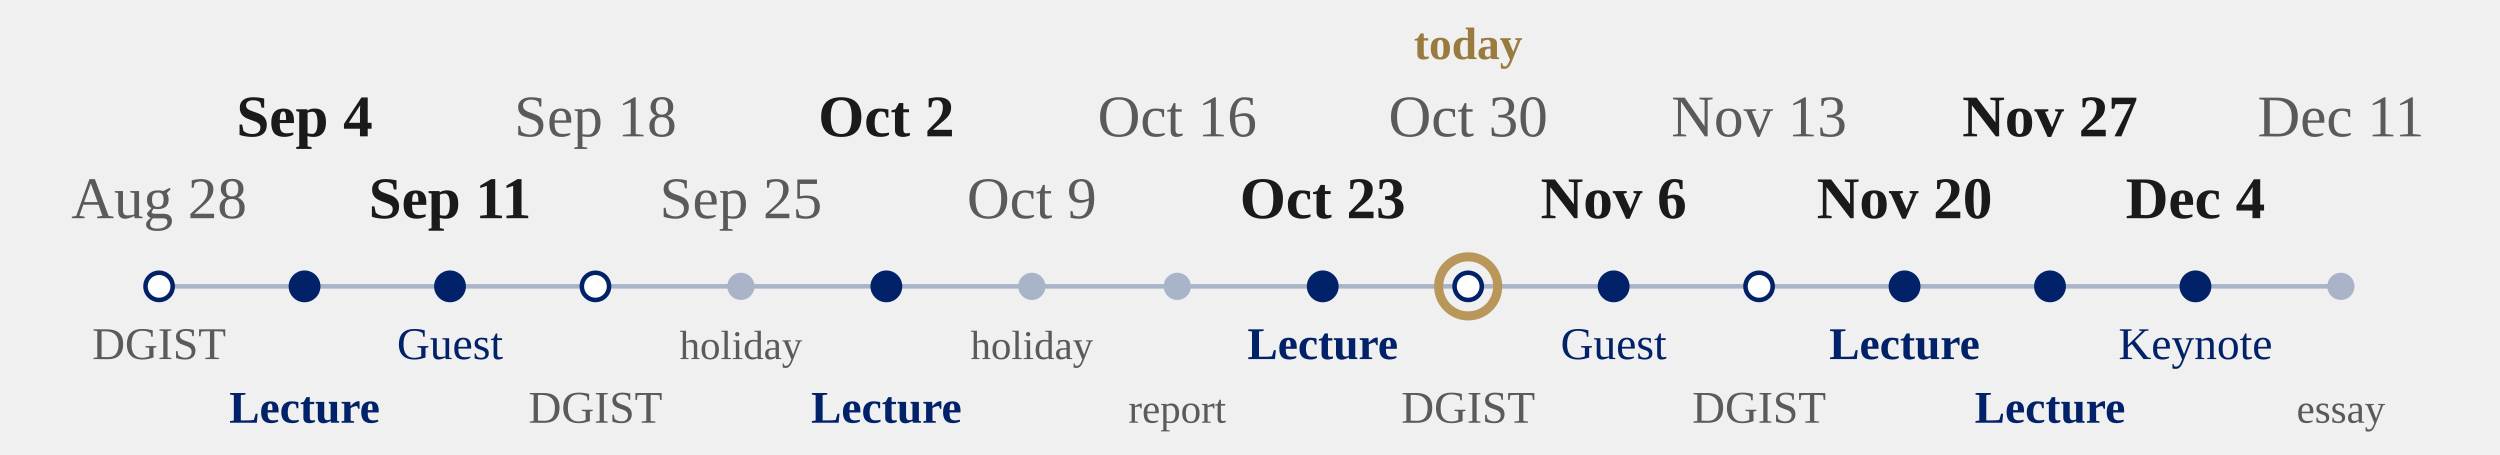
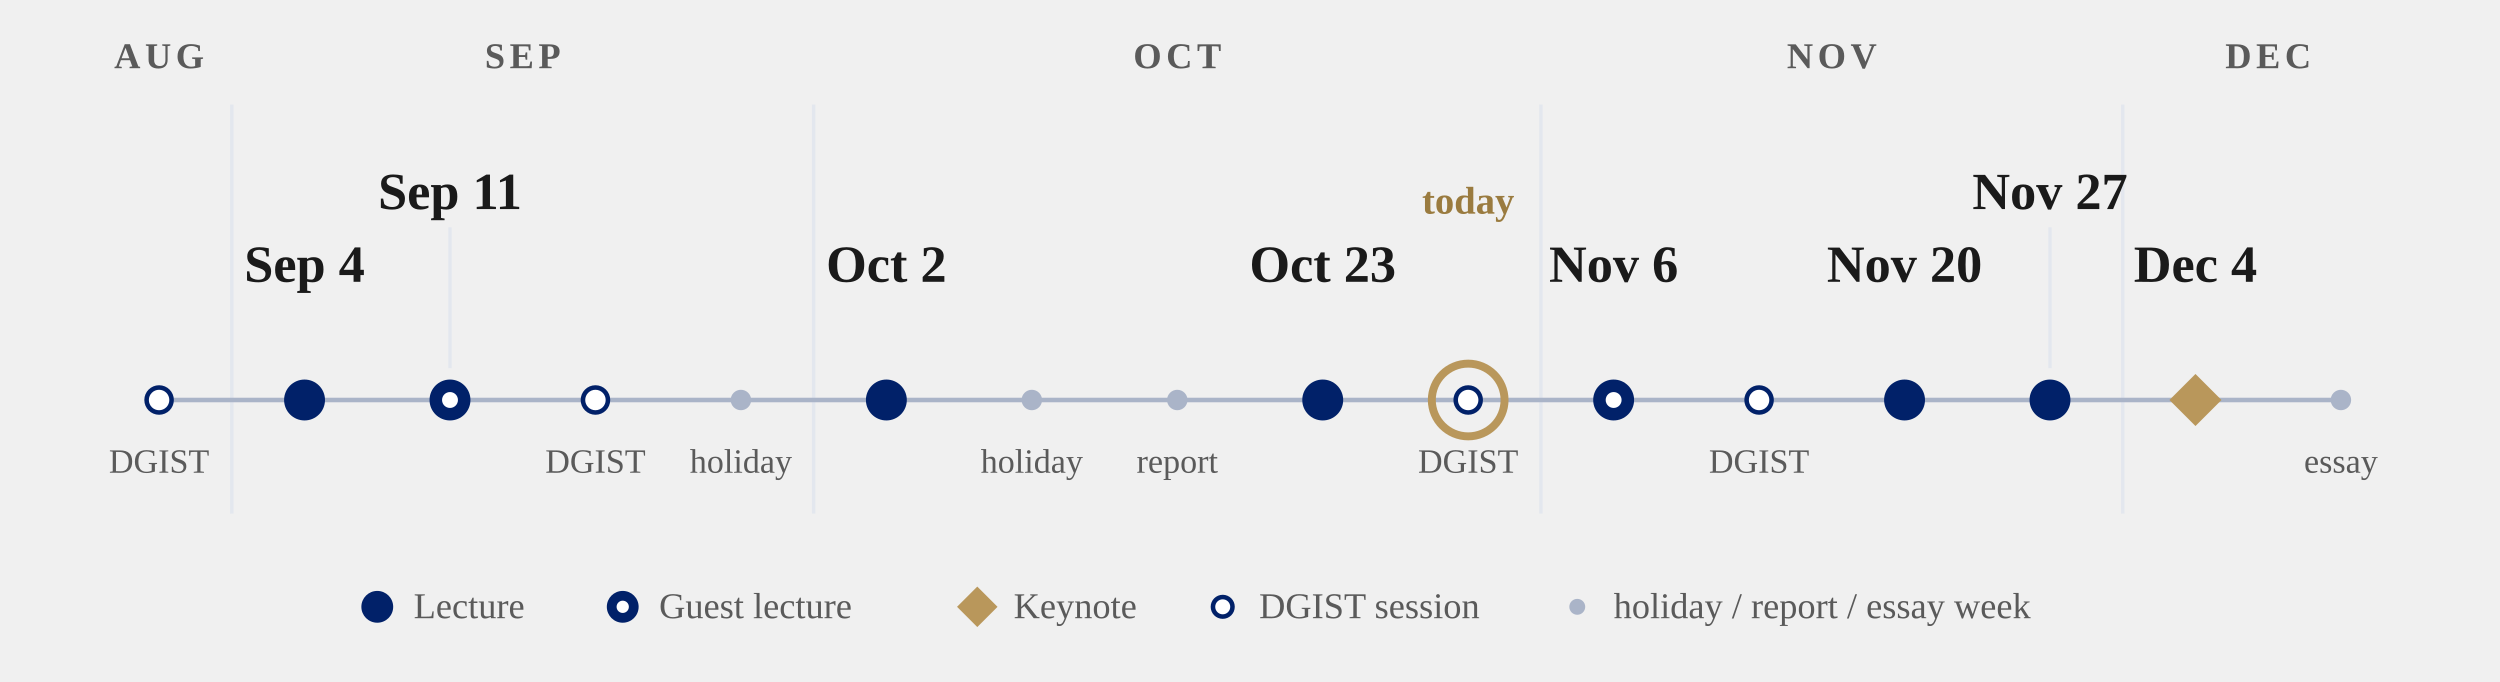
- <svg xmlns="http://www.w3.org/2000/svg" viewBox="0 0 1100 200" class="semester-map-svg" role="img" aria-label="Semester timeline, week 10 highlighted" style="font-family:inherit">
-   <line x1="70.0" y1="126" x2="1030.0" y2="126" stroke="#aab4c8" stroke-width="2" />
-   <circle cx="70.0" cy="126" r="6" fill="#fff" stroke="#012169" stroke-width="2" />
-   <text x="70.0" y="96" font-size="26" font-weight="400" text-anchor="middle" fill="#5a5a5a" class="date">Aug 28</text>
-   <text x="70.0" y="158" font-size="20" text-anchor="middle" fill="#5a5a5a" class="tag">DGIST</text>
-   <circle cx="134.0" cy="126" r="7" fill="#012169" />
-   <text x="134.0" y="60" font-size="26" font-weight="700" text-anchor="middle" fill="#1a1a1a" class="date">Sep 4</text>
-   <text x="134.0" y="186" font-size="20" font-weight="700" text-anchor="middle" fill="#012169" class="tag">Lecture</text>
-   <circle cx="198.0" cy="126" r="7" fill="#012169" />
-   <text x="198.0" y="96" font-size="26" font-weight="700" text-anchor="middle" fill="#1a1a1a" class="date">Sep 11</text>
-   <text x="198.0" y="158" font-size="20" text-anchor="middle" fill="#012169" class="tag">Guest</text>
-   <circle cx="262.0" cy="126" r="6" fill="#fff" stroke="#012169" stroke-width="2" />
-   <text x="262.0" y="60" font-size="26" font-weight="400" text-anchor="middle" fill="#5a5a5a" class="date">Sep 18</text>
-   <text x="262.0" y="186" font-size="20" text-anchor="middle" fill="#5a5a5a" class="tag">DGIST</text>
-   <circle cx="326.0" cy="126" r="6" fill="#aab4c8" />
-   <text x="326.0" y="96" font-size="26" font-weight="400" text-anchor="middle" fill="#5a5a5a" class="date">Sep 25</text>
-   <text x="326.0" y="158" font-size="18" text-anchor="middle" fill="#5a5a5a" class="tag">holiday</text>
-   <circle cx="390.0" cy="126" r="7" fill="#012169" />
-   <text x="390.0" y="60" font-size="26" font-weight="700" text-anchor="middle" fill="#1a1a1a" class="date">Oct 2</text>
-   <text x="390.0" y="186" font-size="20" font-weight="700" text-anchor="middle" fill="#012169" class="tag">Lecture</text>
-   <circle cx="454.0" cy="126" r="6" fill="#aab4c8" />
-   <text x="454.0" y="96" font-size="26" font-weight="400" text-anchor="middle" fill="#5a5a5a" class="date">Oct 9</text>
-   <text x="454.0" y="158" font-size="18" text-anchor="middle" fill="#5a5a5a" class="tag">holiday</text>
-   <circle cx="518.0" cy="126" r="6" fill="#aab4c8" />
-   <text x="518.0" y="60" font-size="26" font-weight="400" text-anchor="middle" fill="#5a5a5a" class="date">Oct 16</text>
-   <text x="518.0" y="186" font-size="18" text-anchor="middle" fill="#5a5a5a" class="tag">report</text>
-   <circle cx="582.0" cy="126" r="7" fill="#012169" />
-   <text x="582.0" y="96" font-size="26" font-weight="700" text-anchor="middle" fill="#1a1a1a" class="date">Oct 23</text>
-   <text x="582.0" y="158" font-size="20" font-weight="700" text-anchor="middle" fill="#012169" class="tag">Lecture</text>
-   <circle cx="646.0" cy="126" r="6" fill="#fff" stroke="#012169" stroke-width="2" />
-   <circle cx="646.0" cy="126" r="13" fill="none" stroke="#B9975B" stroke-width="4" class="today-ring" />
-   <text x="646.0" y="26" font-size="20" font-weight="700" text-anchor="middle" fill="#9A7B3F" class="today-tag">today</text>
-   <text x="646.0" y="60" font-size="26" font-weight="400" text-anchor="middle" fill="#5a5a5a" class="date">Oct 30</text>
-   <text x="646.0" y="186" font-size="20" text-anchor="middle" fill="#5a5a5a" class="tag">DGIST</text>
-   <circle cx="710.0" cy="126" r="7" fill="#012169" />
-   <text x="710.0" y="96" font-size="26" font-weight="700" text-anchor="middle" fill="#1a1a1a" class="date">Nov 6</text>
-   <text x="710.0" y="158" font-size="20" text-anchor="middle" fill="#012169" class="tag">Guest</text>
-   <circle cx="774.0" cy="126" r="6" fill="#fff" stroke="#012169" stroke-width="2" />
-   <text x="774.0" y="60" font-size="26" font-weight="400" text-anchor="middle" fill="#5a5a5a" class="date">Nov 13</text>
-   <text x="774.0" y="186" font-size="20" text-anchor="middle" fill="#5a5a5a" class="tag">DGIST</text>
-   <circle cx="838.0" cy="126" r="7" fill="#012169" />
-   <text x="838.0" y="96" font-size="26" font-weight="700" text-anchor="middle" fill="#1a1a1a" class="date">Nov 20</text>
-   <text x="838.0" y="158" font-size="20" font-weight="700" text-anchor="middle" fill="#012169" class="tag">Lecture</text>
-   <circle cx="902.0" cy="126" r="7" fill="#012169" />
-   <text x="902.0" y="60" font-size="26" font-weight="700" text-anchor="middle" fill="#1a1a1a" class="date">Nov 27</text>
-   <text x="902.0" y="186" font-size="20" font-weight="700" text-anchor="middle" fill="#012169" class="tag">Lecture</text>
-   <circle cx="966.0" cy="126" r="7" fill="#012169" />
-   <text x="966.0" y="96" font-size="26" font-weight="700" text-anchor="middle" fill="#1a1a1a" class="date">Dec 4</text>
-   <text x="966.0" y="158" font-size="20" text-anchor="middle" fill="#012169" class="tag">Keynote</text>
-   <circle cx="1030.0" cy="126" r="6" fill="#aab4c8" />
-   <text x="1030.0" y="60" font-size="26" font-weight="400" text-anchor="middle" fill="#5a5a5a" class="date">Dec 11</text>
-   <text x="1030.0" y="186" font-size="18" text-anchor="middle" fill="#5a5a5a" class="tag">essay</text>
+ <svg xmlns="http://www.w3.org/2000/svg" viewBox="0 0 1100 300" class="semester-map-svg" role="img" aria-label="Semester timeline, week 10 highlighted" style="font-family:inherit">
+   <text x="70.0" y="30" font-size="16" font-weight="600" letter-spacing="2" text-anchor="middle" fill="#5a5a5a" class="month">AUG</text>
+   <text x="230.0" y="30" font-size="16" font-weight="600" letter-spacing="2" text-anchor="middle" fill="#5a5a5a" class="month">SEP</text>
+   <text x="518.0" y="30" font-size="16" font-weight="600" letter-spacing="2" text-anchor="middle" fill="#5a5a5a" class="month">OCT</text>
+   <text x="806.0" y="30" font-size="16" font-weight="600" letter-spacing="2" text-anchor="middle" fill="#5a5a5a" class="month">NOV</text>
+   <text x="998.0" y="30" font-size="16" font-weight="600" letter-spacing="2" text-anchor="middle" fill="#5a5a5a" class="month">DEC</text>
+   <line x1="102.0" y1="46" x2="102.0" y2="226" stroke="#e3e7ee" stroke-width="1.5" class="month-rule" />
+   <line x1="358.0" y1="46" x2="358.0" y2="226" stroke="#e3e7ee" stroke-width="1.5" class="month-rule" />
+   <line x1="678.0" y1="46" x2="678.0" y2="226" stroke="#e3e7ee" stroke-width="1.5" class="month-rule" />
+   <line x1="934.0" y1="46" x2="934.0" y2="226" stroke="#e3e7ee" stroke-width="1.5" class="month-rule" />
+   <line x1="70.0" y1="176" x2="1030.0" y2="176" stroke="#aab4c8" stroke-width="2" class="baseline" />
+   <circle class="dot" cx="70.0" cy="176" r="5.5" fill="#fff" stroke="#012169" stroke-width="2" />
+   <text x="70.0" y="208" font-size="15" text-anchor="middle" fill="#5a5a5a" class="tag">DGIST</text>
+   <circle class="dot" cx="134.0" cy="176" r="9.0" fill="#012169" />
+   <text x="134.0" y="124" font-size="23" font-weight="700" text-anchor="middle" fill="#1a1a1a" class="date">Sep 4</text>
+   <circle class="dot" cx="198.0" cy="176" r="9.0" fill="#012169" />
+   <circle cx="198.0" cy="176" r="3.5" fill="#fff" />
+   <line x1="198.0" y1="100" x2="198.0" y2="162" stroke="#e3e7ee" stroke-width="1.5" class="date-rule" />
+   <text x="198.0" y="92" font-size="23" font-weight="700" text-anchor="middle" fill="#1a1a1a" class="date">Sep 11</text>
+   <circle class="dot" cx="262.0" cy="176" r="5.5" fill="#fff" stroke="#012169" stroke-width="2" />
+   <text x="262.0" y="208" font-size="15" text-anchor="middle" fill="#5a5a5a" class="tag">DGIST</text>
+   <circle class="dot" cx="326.0" cy="176" r="4.5" fill="#aab4c8" />
+   <text x="326.0" y="208" font-size="15" text-anchor="middle" fill="#5a5a5a" class="tag">holiday</text>
+   <circle class="dot" cx="390.0" cy="176" r="9.0" fill="#012169" />
+   <text x="390.0" y="124" font-size="23" font-weight="700" text-anchor="middle" fill="#1a1a1a" class="date">Oct 2</text>
+   <circle class="dot" cx="454.0" cy="176" r="4.5" fill="#aab4c8" />
+   <text x="454.0" y="208" font-size="15" text-anchor="middle" fill="#5a5a5a" class="tag">holiday</text>
+   <circle class="dot" cx="518.0" cy="176" r="4.5" fill="#aab4c8" />
+   <text x="518.0" y="208" font-size="15" text-anchor="middle" fill="#5a5a5a" class="tag">report</text>
+   <circle class="dot" cx="582.0" cy="176" r="9.0" fill="#012169" />
+   <text x="582.0" y="124" font-size="23" font-weight="700" text-anchor="middle" fill="#1a1a1a" class="date">Oct 23</text>
+   <circle class="dot" cx="646.0" cy="176" r="5.5" fill="#fff" stroke="#012169" stroke-width="2" />
+   <circle cx="646.0" cy="176" r="16" fill="none" stroke="#B9975B" stroke-width="3.5" class="today-ring" />
+   <text x="646.0" y="94" font-size="17" font-weight="700" text-anchor="middle" fill="#9A7B3F" class="today-tag">today</text>
+   <text x="646.0" y="208" font-size="15" text-anchor="middle" fill="#5a5a5a" class="tag">DGIST</text>
+   <circle class="dot" cx="710.0" cy="176" r="9.0" fill="#012169" />
+   <circle cx="710.0" cy="176" r="3.5" fill="#fff" />
+   <text x="710.0" y="124" font-size="23" font-weight="700" text-anchor="middle" fill="#1a1a1a" class="date">Nov 6</text>
+   <circle class="dot" cx="774.0" cy="176" r="5.5" fill="#fff" stroke="#012169" stroke-width="2" />
+   <text x="774.0" y="208" font-size="15" text-anchor="middle" fill="#5a5a5a" class="tag">DGIST</text>
+   <circle class="dot" cx="838.0" cy="176" r="9.0" fill="#012169" />
+   <text x="838.0" y="124" font-size="23" font-weight="700" text-anchor="middle" fill="#1a1a1a" class="date">Nov 20</text>
+   <circle class="dot" cx="902.0" cy="176" r="9.0" fill="#012169" />
+   <line x1="902.0" y1="100" x2="902.0" y2="162" stroke="#e3e7ee" stroke-width="1.5" class="date-rule" />
+   <text x="902.0" y="92" font-size="23" font-weight="700" text-anchor="middle" fill="#1a1a1a" class="date">Nov 27</text>
+   <rect class="dot" x="957.9" y="167.9" width="16.2" height="16.2" fill="#B9975B" transform="rotate(45 966.0 176)" />
+   <text x="966.0" y="124" font-size="23" font-weight="700" text-anchor="middle" fill="#1a1a1a" class="date">Dec 4</text>
+   <circle class="dot" cx="1030.0" cy="176" r="4.5" fill="#aab4c8" />
+   <text x="1030.0" y="208" font-size="15" text-anchor="middle" fill="#5a5a5a" class="tag">essay</text>
+   <circle cx="166.0" cy="267" r="7.0" fill="#012169" />
+   <text x="182.0" y="272" font-size="16" fill="#5a5a5a" class="legend">Lecture</text>
+   <circle cx="274.0" cy="267" r="7.0" fill="#012169" />
+   <circle cx="274.0" cy="267" r="2.7" fill="#fff" />
+   <text x="290.0" y="272" font-size="16" fill="#5a5a5a" class="legend">Guest lecture</text>
+   <rect x="423.7" y="260.7" width="12.6" height="12.6" fill="#B9975B" transform="rotate(45 430.0 267)" />
+   <text x="446.0" y="272" font-size="16" fill="#5a5a5a" class="legend">Keynote</text>
+   <circle cx="538.0" cy="267" r="4.3" fill="#fff" stroke="#012169" stroke-width="2" />
+   <text x="554.0" y="272" font-size="16" fill="#5a5a5a" class="legend">DGIST session</text>
+   <circle cx="694.0" cy="267" r="3.5" fill="#aab4c8" />
+   <text x="710.0" y="272" font-size="16" fill="#5a5a5a" class="legend">holiday / report / essay week</text>
</svg>
